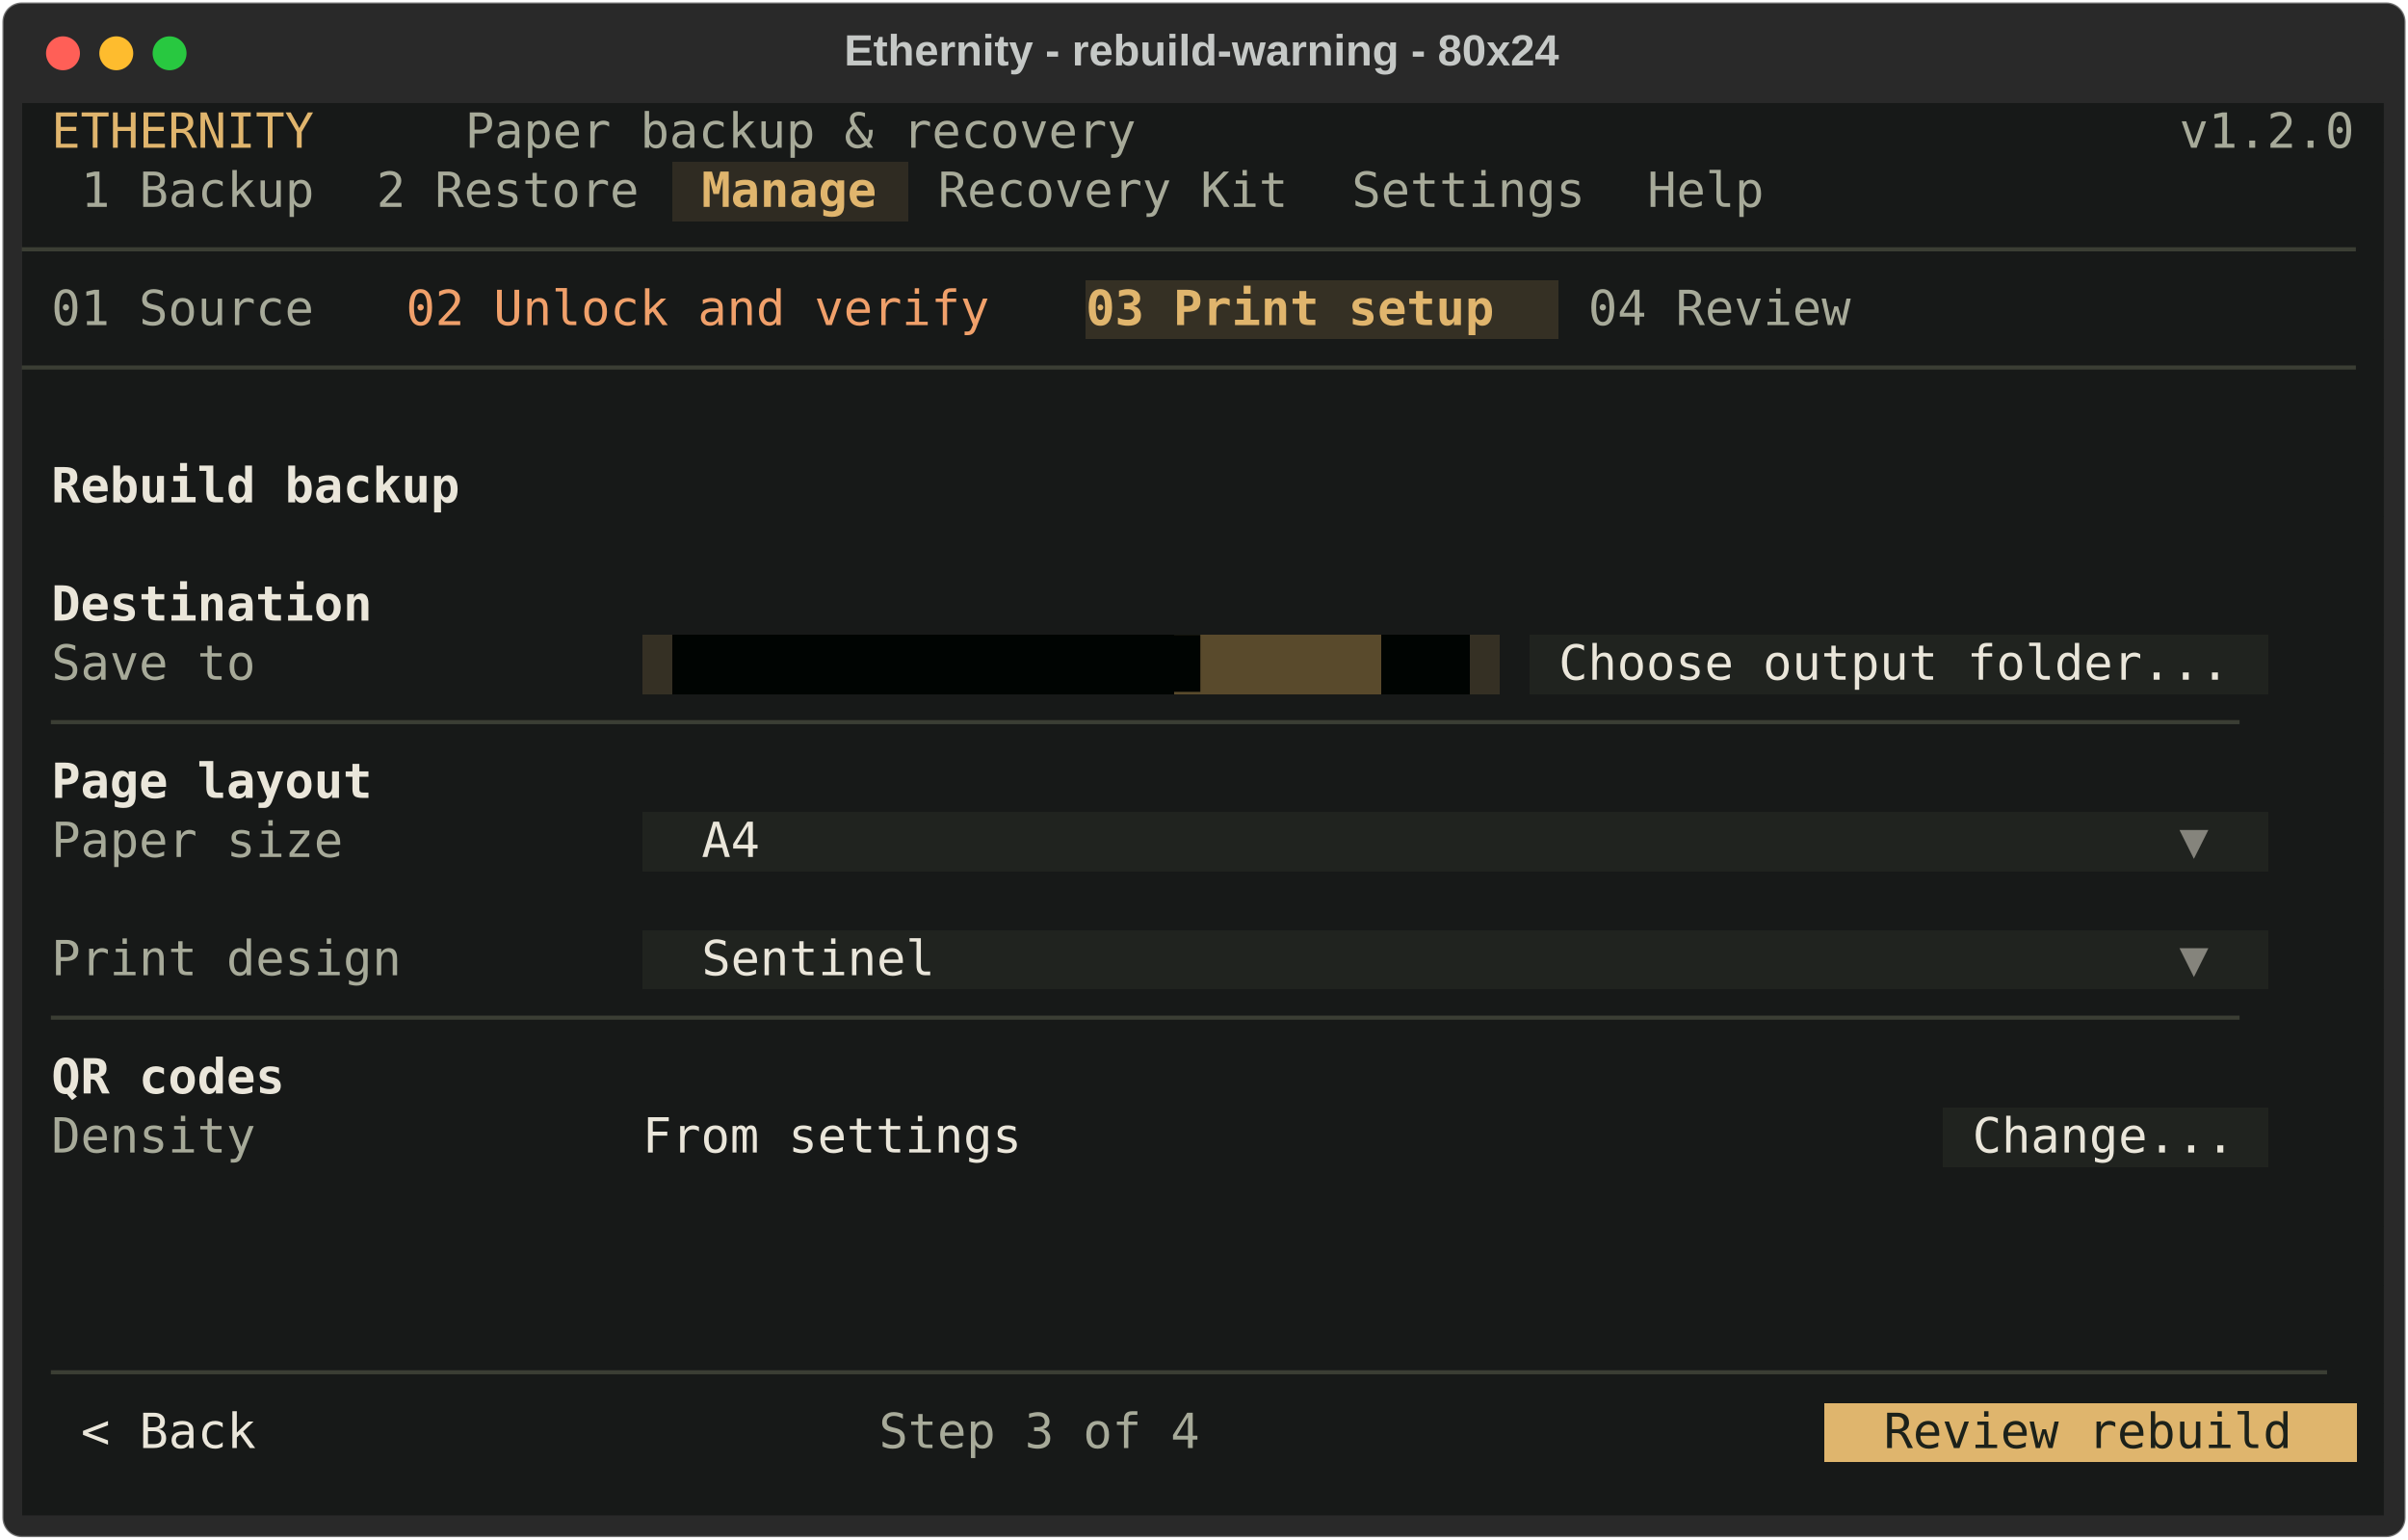
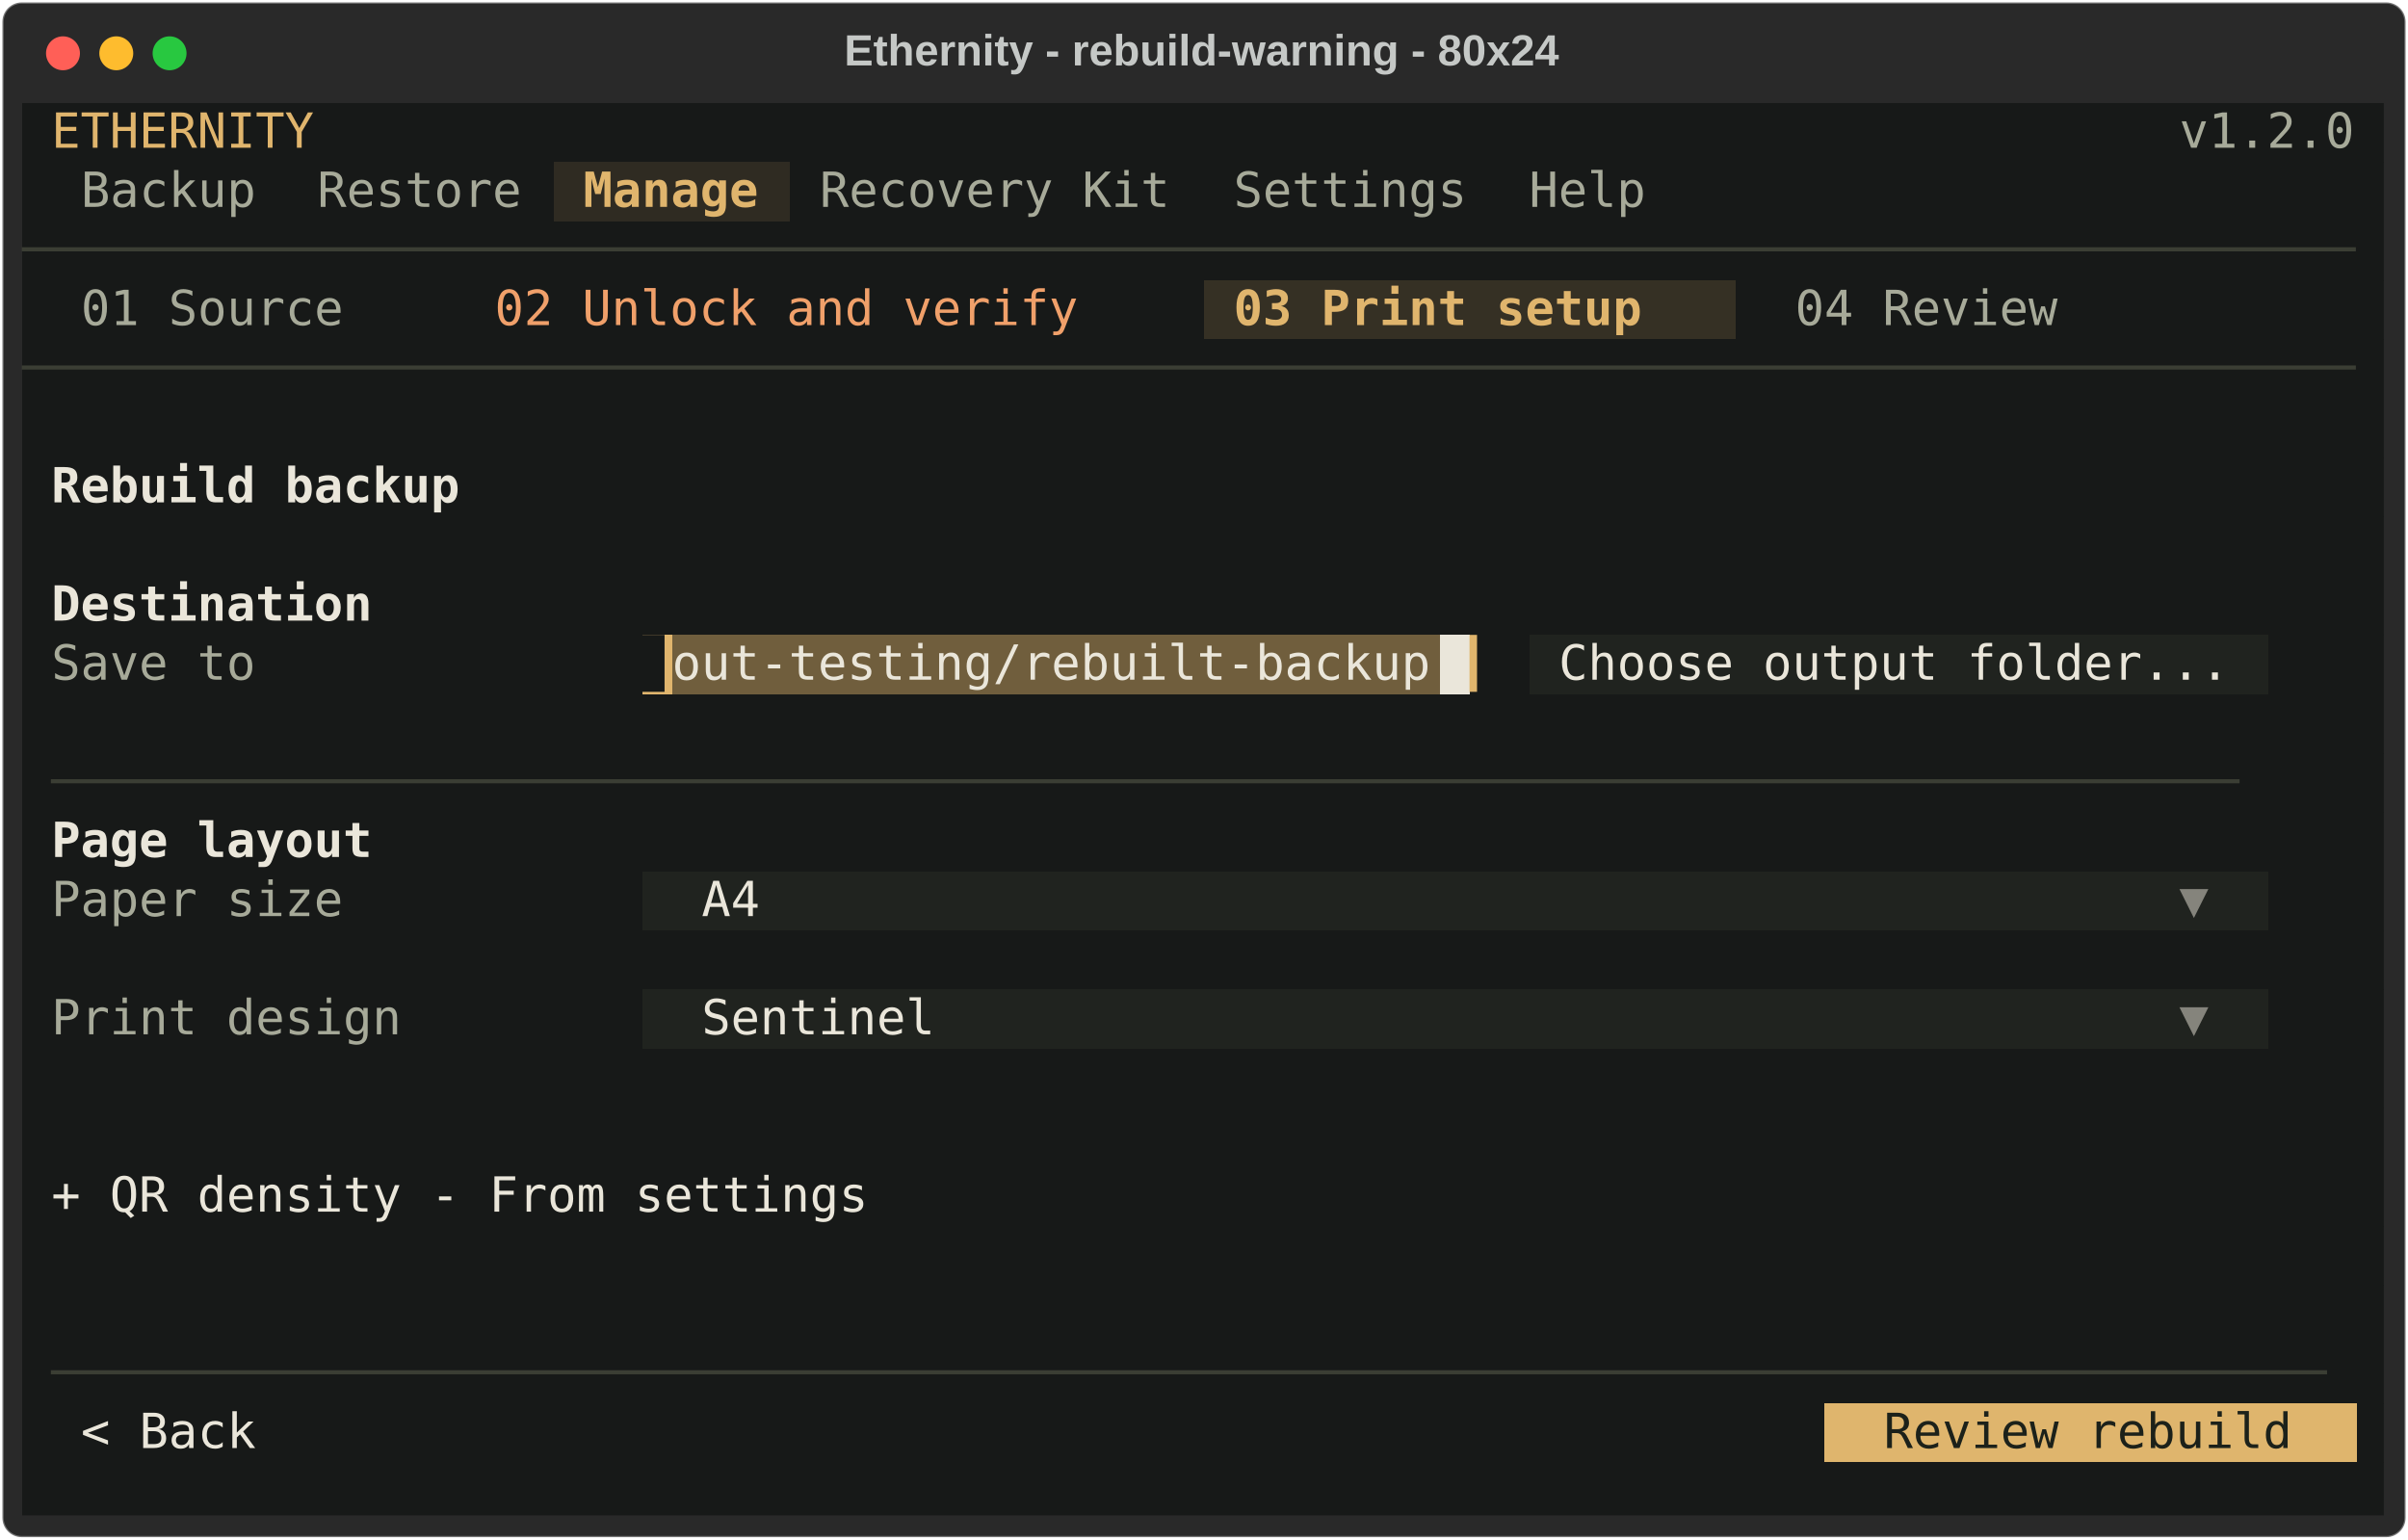
<svg xmlns="http://www.w3.org/2000/svg" class="rich-terminal" viewBox="0 0 994 635.6">
  <style>

    @font-face {
        font-family: "Fira Code";
        src: local("FiraCode-Regular"),
                url("https://cdnjs.cloudflare.com/ajax/libs/firacode/6.2.0/woff2/FiraCode-Regular.woff2") format("woff2"),
                url("https://cdnjs.cloudflare.com/ajax/libs/firacode/6.2.0/woff/FiraCode-Regular.woff") format("woff");
        font-style: normal;
        font-weight: 400;
    }
    @font-face {
        font-family: "Fira Code";
        src: local("FiraCode-Bold"),
                url("https://cdnjs.cloudflare.com/ajax/libs/firacode/6.2.0/woff2/FiraCode-Bold.woff2") format("woff2"),
                url("https://cdnjs.cloudflare.com/ajax/libs/firacode/6.2.0/woff/FiraCode-Bold.woff") format("woff");
        font-style: bold;
        font-weight: 700;
    }

    .terminal-matrix {
        font-family: Fira Code, monospace;
        font-size: 20px;
        line-height: 24.4px;
        font-variant-east-asian: full-width;
    }

    .terminal-title {
        font-size: 18px;
        font-weight: bold;
        font-family: arial;
    }

    .terminal-r1 { fill: #c5c8c6 }
.terminal-r2 { fill: #e0b56d }
.terminal-r3 { fill: #a7aa99 }
.terminal-r4 { fill: #e0b56d;font-weight: bold }
.terminal-r5 { fill: #3b3e34 }
.terminal-r6 { fill: #f0a06a }
.terminal-r7 { fill: #eae6da;font-weight: bold }
- .terminal-r8 { fill: #eae6da }
- .terminal-r9 { fill: #000402 }
- .terminal-r10 { fill: #353024 }
- .terminal-r11 { fill: #85847c }
- .terminal-r12 { fill: #1c211a }
+ .terminal-r8 { fill: #171918 }
+ .terminal-r9 { fill: #eae6da }
+ .terminal-r10 { fill: #85847c }
+ .terminal-r11 { fill: #1c211a }
    </style>
  <defs>
    <clipPath id="terminal-clip-terminal">
      <rect x="0" y="0" width="975.0" height="584.6" />
    </clipPath>
    <clipPath id="terminal-line-0">
      <rect x="0" y="1.5" width="976" height="24.65" />
    </clipPath>
    <clipPath id="terminal-line-1">
      <rect x="0" y="25.9" width="976" height="24.65" />
    </clipPath>
    <clipPath id="terminal-line-2">
      <rect x="0" y="50.3" width="976" height="24.65" />
    </clipPath>
    <clipPath id="terminal-line-3">
      <rect x="0" y="74.7" width="976" height="24.65" />
    </clipPath>
    <clipPath id="terminal-line-4">
      <rect x="0" y="99.1" width="976" height="24.65" />
    </clipPath>
    <clipPath id="terminal-line-5">
      <rect x="0" y="123.5" width="976" height="24.65" />
    </clipPath>
    <clipPath id="terminal-line-6">
      <rect x="0" y="147.9" width="976" height="24.65" />
    </clipPath>
    <clipPath id="terminal-line-7">
      <rect x="0" y="172.3" width="976" height="24.65" />
    </clipPath>
    <clipPath id="terminal-line-8">
      <rect x="0" y="196.7" width="976" height="24.65" />
    </clipPath>
    <clipPath id="terminal-line-9">
      <rect x="0" y="221.1" width="976" height="24.65" />
    </clipPath>
    <clipPath id="terminal-line-10">
      <rect x="0" y="245.5" width="976" height="24.65" />
    </clipPath>
    <clipPath id="terminal-line-11">
      <rect x="0" y="269.9" width="976" height="24.65" />
    </clipPath>
    <clipPath id="terminal-line-12">
      <rect x="0" y="294.3" width="976" height="24.65" />
    </clipPath>
    <clipPath id="terminal-line-13">
      <rect x="0" y="318.7" width="976" height="24.65" />
    </clipPath>
    <clipPath id="terminal-line-14">
      <rect x="0" y="343.1" width="976" height="24.65" />
    </clipPath>
    <clipPath id="terminal-line-15">
      <rect x="0" y="367.5" width="976" height="24.65" />
    </clipPath>
    <clipPath id="terminal-line-16">
      <rect x="0" y="391.9" width="976" height="24.65" />
    </clipPath>
    <clipPath id="terminal-line-17">
      <rect x="0" y="416.3" width="976" height="24.65" />
    </clipPath>
    <clipPath id="terminal-line-18">
      <rect x="0" y="440.7" width="976" height="24.65" />
    </clipPath>
    <clipPath id="terminal-line-19">
      <rect x="0" y="465.1" width="976" height="24.65" />
    </clipPath>
    <clipPath id="terminal-line-20">
      <rect x="0" y="489.5" width="976" height="24.65" />
    </clipPath>
    <clipPath id="terminal-line-21">
      <rect x="0" y="513.9" width="976" height="24.65" />
    </clipPath>
    <clipPath id="terminal-line-22">
      <rect x="0" y="538.3" width="976" height="24.65" />
    </clipPath>
  </defs>
  <rect fill="#292929" stroke="rgba(255,255,255,0.35)" stroke-width="1" x="1" y="1" width="992" height="633.6" rx="8" />
  <text class="terminal-title" fill="#c5c8c6" text-anchor="middle" x="496" y="27">Ethernity - rebuild-warning - 80x24</text>
  <g transform="translate(26,22)">
    <circle cx="0" cy="0" r="7" fill="#ff5f57" />
    <circle cx="22" cy="0" r="7" fill="#febc2e" />
    <circle cx="44" cy="0" r="7" fill="#28c840" />
  </g>
  <g transform="translate(9, 41)" clip-path="url(#terminal-clip-terminal)">
    <rect fill="#171918" x="0" y="1.5" width="12.2" height="24.65" shape-rendering="crispEdges" />
    <rect fill="#171918" x="12.2" y="1.5" width="109.8" height="24.65" shape-rendering="crispEdges" />
-     <rect fill="#171918" x="122" y="1.5" width="61" height="24.65" shape-rendering="crispEdges" />
-     <rect fill="#171918" x="183" y="1.5" width="280.6" height="24.65" shape-rendering="crispEdges" />
-     <rect fill="#171918" x="463.6" y="1.5" width="427" height="24.65" shape-rendering="crispEdges" />
+     <rect fill="#171918" x="122" y="1.5" width="768.6" height="24.65" shape-rendering="crispEdges" />
    <rect fill="#171918" x="890.6" y="1.5" width="73.2" height="24.65" shape-rendering="crispEdges" />
    <rect fill="#171918" x="963.8" y="1.5" width="12.2" height="24.65" shape-rendering="crispEdges" />
    <rect fill="#171918" x="0" y="25.9" width="24.4" height="24.65" shape-rendering="crispEdges" />
-     <rect fill="#171918" x="24.4" y="25.9" width="97.6" height="24.65" shape-rendering="crispEdges" />
-     <rect fill="#171918" x="122" y="25.9" width="24.4" height="24.65" shape-rendering="crispEdges" />
-     <rect fill="#171918" x="146.4" y="25.9" width="109.8" height="24.65" shape-rendering="crispEdges" />
-     <rect fill="#171918" x="256.2" y="25.9" width="12.2" height="24.65" shape-rendering="crispEdges" />
-     <rect fill="#2f2b22" x="268.4" y="25.9" width="12.2" height="24.65" shape-rendering="crispEdges" />
-     <rect fill="#2f2b22" x="280.6" y="25.9" width="73.2" height="24.65" shape-rendering="crispEdges" />
-     <rect fill="#2f2b22" x="353.8" y="25.9" width="12.2" height="24.65" shape-rendering="crispEdges" />
-     <rect fill="#171918" x="366" y="25.9" width="12.2" height="24.65" shape-rendering="crispEdges" />
-     <rect fill="#171918" x="378.2" y="25.9" width="146.4" height="24.65" shape-rendering="crispEdges" />
-     <rect fill="#171918" x="524.6" y="25.9" width="24.4" height="24.65" shape-rendering="crispEdges" />
-     <rect fill="#171918" x="549" y="25.9" width="97.6" height="24.65" shape-rendering="crispEdges" />
-     <rect fill="#171918" x="646.6" y="25.9" width="24.4" height="24.65" shape-rendering="crispEdges" />
-     <rect fill="#171918" x="671" y="25.9" width="48.8" height="24.65" shape-rendering="crispEdges" />
-     <rect fill="#171918" x="719.8" y="25.9" width="256.2" height="24.65" shape-rendering="crispEdges" />
+     <rect fill="#171918" x="24.4" y="25.9" width="73.2" height="24.65" shape-rendering="crispEdges" />
+     <rect fill="#171918" x="97.6" y="25.9" width="24.4" height="24.65" shape-rendering="crispEdges" />
+     <rect fill="#171918" x="122" y="25.9" width="85.4" height="24.65" shape-rendering="crispEdges" />
+     <rect fill="#171918" x="207.4" y="25.9" width="12.2" height="24.65" shape-rendering="crispEdges" />
+     <rect fill="#2f2b22" x="219.6" y="25.9" width="12.2" height="24.65" shape-rendering="crispEdges" />
+     <rect fill="#2f2b22" x="231.8" y="25.9" width="73.2" height="24.65" shape-rendering="crispEdges" />
+     <rect fill="#2f2b22" x="305" y="25.9" width="12.2" height="24.65" shape-rendering="crispEdges" />
+     <rect fill="#171918" x="317.2" y="25.9" width="12.2" height="24.65" shape-rendering="crispEdges" />
+     <rect fill="#171918" x="329.4" y="25.9" width="146.4" height="24.65" shape-rendering="crispEdges" />
+     <rect fill="#171918" x="475.8" y="25.9" width="24.4" height="24.65" shape-rendering="crispEdges" />
+     <rect fill="#171918" x="500.2" y="25.9" width="97.6" height="24.65" shape-rendering="crispEdges" />
+     <rect fill="#171918" x="597.8" y="25.9" width="24.4" height="24.65" shape-rendering="crispEdges" />
+     <rect fill="#171918" x="622.2" y="25.9" width="48.8" height="24.65" shape-rendering="crispEdges" />
+     <rect fill="#171918" x="671" y="25.9" width="305" height="24.65" shape-rendering="crispEdges" />
    <rect fill="#171918" x="0" y="50.3" width="976" height="24.65" shape-rendering="crispEdges" />
-     <rect fill="#171918" x="0" y="74.7" width="12.2" height="24.65" shape-rendering="crispEdges" />
-     <rect fill="#171918" x="12.2" y="74.7" width="109.8" height="24.65" shape-rendering="crispEdges" />
-     <rect fill="#171918" x="122" y="74.7" width="24.4" height="24.65" shape-rendering="crispEdges" />
-     <rect fill="#171918" x="146.4" y="74.7" width="12.2" height="24.65" shape-rendering="crispEdges" />
-     <rect fill="#171918" x="158.6" y="74.7" width="244" height="24.65" shape-rendering="crispEdges" />
-     <rect fill="#171918" x="402.6" y="74.7" width="24.4" height="24.65" shape-rendering="crispEdges" />
-     <rect fill="#171918" x="427" y="74.7" width="12.2" height="24.65" shape-rendering="crispEdges" />
-     <rect fill="#353024" x="439.2" y="74.7" width="170.8" height="24.65" shape-rendering="crispEdges" />
-     <rect fill="#353024" x="610" y="74.7" width="24.4" height="24.65" shape-rendering="crispEdges" />
-     <rect fill="#171918" x="634.4" y="74.7" width="12.2" height="24.65" shape-rendering="crispEdges" />
-     <rect fill="#171918" x="646.6" y="74.7" width="109.8" height="24.65" shape-rendering="crispEdges" />
-     <rect fill="#171918" x="756.4" y="74.7" width="24.4" height="24.65" shape-rendering="crispEdges" />
-     <rect fill="#171918" x="780.8" y="74.7" width="195.2" height="24.65" shape-rendering="crispEdges" />
+     <rect fill="#171918" x="0" y="74.7" width="24.4" height="24.65" shape-rendering="crispEdges" />
+     <rect fill="#171918" x="24.4" y="74.7" width="109.8" height="24.65" shape-rendering="crispEdges" />
+     <rect fill="#171918" x="134.2" y="74.7" width="24.4" height="24.65" shape-rendering="crispEdges" />
+     <rect fill="#171918" x="158.6" y="74.7" width="36.6" height="24.65" shape-rendering="crispEdges" />
+     <rect fill="#171918" x="195.2" y="74.7" width="244" height="24.65" shape-rendering="crispEdges" />
+     <rect fill="#171918" x="439.2" y="74.7" width="24.4" height="24.65" shape-rendering="crispEdges" />
+     <rect fill="#171918" x="463.6" y="74.7" width="24.4" height="24.65" shape-rendering="crispEdges" />
+     <rect fill="#353024" x="488" y="74.7" width="12.2" height="24.65" shape-rendering="crispEdges" />
+     <rect fill="#353024" x="500.2" y="74.7" width="170.8" height="24.65" shape-rendering="crispEdges" />
+     <rect fill="#353024" x="671" y="74.7" width="24.4" height="24.65" shape-rendering="crispEdges" />
+     <rect fill="#353024" x="695.4" y="74.7" width="12.2" height="24.65" shape-rendering="crispEdges" />
+     <rect fill="#171918" x="707.6" y="74.7" width="24.4" height="24.65" shape-rendering="crispEdges" />
+     <rect fill="#171918" x="732" y="74.7" width="109.8" height="24.65" shape-rendering="crispEdges" />
+     <rect fill="#171918" x="841.8" y="74.7" width="24.4" height="24.65" shape-rendering="crispEdges" />
+     <rect fill="#171918" x="866.2" y="74.7" width="109.8" height="24.65" shape-rendering="crispEdges" />
    <rect fill="#171918" x="0" y="99.1" width="976" height="24.65" shape-rendering="crispEdges" />
    <rect fill="#171918" x="0" y="123.5" width="976" height="24.65" shape-rendering="crispEdges" />
    <rect fill="#171918" x="0" y="147.9" width="12.2" height="24.65" shape-rendering="crispEdges" />
    <rect fill="#171918" x="12.2" y="147.9" width="170.8" height="24.65" shape-rendering="crispEdges" />
    <rect fill="#171918" x="183" y="147.9" width="793" height="24.65" shape-rendering="crispEdges" />
    <rect fill="#171918" x="0" y="172.3" width="976" height="24.65" shape-rendering="crispEdges" />
    <rect fill="#171918" x="0" y="196.7" width="12.2" height="24.65" shape-rendering="crispEdges" />
    <rect fill="#171918" x="12.2" y="196.7" width="134.2" height="24.65" shape-rendering="crispEdges" />
    <rect fill="#171918" x="146.4" y="196.7" width="829.6" height="24.65" shape-rendering="crispEdges" />
    <rect fill="#171918" x="0" y="221.1" width="12.2" height="24.65" shape-rendering="crispEdges" />
    <rect fill="#171918" x="12.2" y="221.1" width="85.4" height="24.65" shape-rendering="crispEdges" />
    <rect fill="#171918" x="97.6" y="221.1" width="134.2" height="24.65" shape-rendering="crispEdges" />
    <rect fill="#171918" x="231.8" y="221.1" width="24.4" height="24.65" shape-rendering="crispEdges" />
-     <rect fill="#353024" x="256.2" y="221.1" width="12.2" height="24.65" shape-rendering="crispEdges" />
-     <rect fill="#000402" x="268.4" y="221.1" width="207.4" height="24.65" shape-rendering="crispEdges" />
-     <rect fill="#594a2c" x="475.8" y="221.1" width="12.2" height="24.65" shape-rendering="crispEdges" />
-     <rect fill="#594a2c" x="488" y="221.1" width="73.2" height="24.65" shape-rendering="crispEdges" />
-     <rect fill="#000402" x="561.2" y="221.1" width="36.6" height="24.65" shape-rendering="crispEdges" />
-     <rect fill="#353024" x="597.8" y="221.1" width="12.2" height="24.65" shape-rendering="crispEdges" />
+     <rect fill="#e0b56d" x="256.2" y="221.1" width="12.2" height="24.65" shape-rendering="crispEdges" />
+     <rect fill="#705e3d" x="268.4" y="221.1" width="317.2" height="24.65" shape-rendering="crispEdges" />
+     <rect fill="#eae6da" x="585.6" y="221.1" width="12.2" height="24.65" shape-rendering="crispEdges" />
+     <rect fill="#171918" x="597.8" y="221.1" width="12.2" height="24.65" shape-rendering="crispEdges" />
    <rect fill="#171918" x="610" y="221.1" width="12.2" height="24.65" shape-rendering="crispEdges" />
    <rect fill="#20231f" x="622.2" y="221.1" width="12.2" height="24.65" shape-rendering="crispEdges" />
    <rect fill="#20231f" x="634.4" y="221.1" width="280.6" height="24.65" shape-rendering="crispEdges" />
    <rect fill="#20231f" x="915" y="221.1" width="12.2" height="24.65" shape-rendering="crispEdges" />
    <rect fill="#171918" x="927.2" y="221.1" width="48.8" height="24.65" shape-rendering="crispEdges" />
-     <rect fill="#171918" x="0" y="245.5" width="12.2" height="24.65" shape-rendering="crispEdges" />
-     <rect fill="#171918" x="12.2" y="245.5" width="915" height="24.65" shape-rendering="crispEdges" />
-     <rect fill="#171918" x="927.2" y="245.5" width="48.8" height="24.65" shape-rendering="crispEdges" />
+     <rect fill="#171918" x="0" y="245.5" width="976" height="24.65" shape-rendering="crispEdges" />
    <rect fill="#171918" x="0" y="269.9" width="12.2" height="24.65" shape-rendering="crispEdges" />
-     <rect fill="#171918" x="12.2" y="269.9" width="134.2" height="24.65" shape-rendering="crispEdges" />
-     <rect fill="#171918" x="146.4" y="269.9" width="829.6" height="24.65" shape-rendering="crispEdges" />
+     <rect fill="#171918" x="12.2" y="269.9" width="915" height="24.65" shape-rendering="crispEdges" />
+     <rect fill="#171918" x="927.2" y="269.9" width="48.8" height="24.65" shape-rendering="crispEdges" />
    <rect fill="#171918" x="0" y="294.3" width="12.2" height="24.65" shape-rendering="crispEdges" />
-     <rect fill="#171918" x="12.2" y="294.3" width="122" height="24.65" shape-rendering="crispEdges" />
-     <rect fill="#171918" x="134.2" y="294.3" width="97.6" height="24.65" shape-rendering="crispEdges" />
-     <rect fill="#171918" x="231.8" y="294.3" width="24.4" height="24.65" shape-rendering="crispEdges" />
-     <rect fill="#20231f" x="256.2" y="294.3" width="24.4" height="24.65" shape-rendering="crispEdges" />
-     <rect fill="#20231f" x="280.6" y="294.3" width="24.4" height="24.65" shape-rendering="crispEdges" />
-     <rect fill="#20231f" x="305" y="294.3" width="585.6" height="24.65" shape-rendering="crispEdges" />
-     <rect fill="#20231f" x="890.6" y="294.3" width="12.2" height="24.65" shape-rendering="crispEdges" />
-     <rect fill="#20231f" x="902.8" y="294.3" width="24.4" height="24.65" shape-rendering="crispEdges" />
-     <rect fill="#171918" x="927.2" y="294.3" width="48.8" height="24.65" shape-rendering="crispEdges" />
-     <rect fill="#171918" x="0" y="318.7" width="976" height="24.65" shape-rendering="crispEdges" />
-     <rect fill="#171918" x="0" y="343.1" width="12.2" height="24.65" shape-rendering="crispEdges" />
-     <rect fill="#171918" x="12.2" y="343.1" width="146.4" height="24.65" shape-rendering="crispEdges" />
-     <rect fill="#171918" x="158.6" y="343.1" width="73.2" height="24.65" shape-rendering="crispEdges" />
-     <rect fill="#171918" x="231.8" y="343.1" width="24.4" height="24.65" shape-rendering="crispEdges" />
-     <rect fill="#20231f" x="256.2" y="343.1" width="24.4" height="24.65" shape-rendering="crispEdges" />
-     <rect fill="#20231f" x="280.6" y="343.1" width="97.6" height="24.65" shape-rendering="crispEdges" />
-     <rect fill="#20231f" x="378.2" y="343.1" width="512.4" height="24.65" shape-rendering="crispEdges" />
-     <rect fill="#20231f" x="890.6" y="343.1" width="12.2" height="24.65" shape-rendering="crispEdges" />
-     <rect fill="#20231f" x="902.8" y="343.1" width="24.4" height="24.65" shape-rendering="crispEdges" />
-     <rect fill="#171918" x="927.2" y="343.1" width="48.8" height="24.65" shape-rendering="crispEdges" />
+     <rect fill="#171918" x="12.2" y="294.3" width="134.2" height="24.65" shape-rendering="crispEdges" />
+     <rect fill="#171918" x="146.4" y="294.3" width="829.6" height="24.65" shape-rendering="crispEdges" />
+     <rect fill="#171918" x="0" y="318.7" width="12.2" height="24.65" shape-rendering="crispEdges" />
+     <rect fill="#171918" x="12.2" y="318.7" width="122" height="24.65" shape-rendering="crispEdges" />
+     <rect fill="#171918" x="134.2" y="318.7" width="97.6" height="24.65" shape-rendering="crispEdges" />
+     <rect fill="#171918" x="231.8" y="318.7" width="24.4" height="24.65" shape-rendering="crispEdges" />
+     <rect fill="#20231f" x="256.2" y="318.7" width="24.4" height="24.65" shape-rendering="crispEdges" />
+     <rect fill="#20231f" x="280.6" y="318.7" width="24.4" height="24.65" shape-rendering="crispEdges" />
+     <rect fill="#20231f" x="305" y="318.7" width="585.6" height="24.65" shape-rendering="crispEdges" />
+     <rect fill="#20231f" x="890.6" y="318.7" width="12.2" height="24.65" shape-rendering="crispEdges" />
+     <rect fill="#20231f" x="902.8" y="318.7" width="24.4" height="24.65" shape-rendering="crispEdges" />
+     <rect fill="#171918" x="927.2" y="318.7" width="48.8" height="24.65" shape-rendering="crispEdges" />
+     <rect fill="#171918" x="0" y="343.1" width="976" height="24.65" shape-rendering="crispEdges" />
    <rect fill="#171918" x="0" y="367.5" width="12.2" height="24.65" shape-rendering="crispEdges" />
-     <rect fill="#171918" x="12.2" y="367.5" width="915" height="24.65" shape-rendering="crispEdges" />
+     <rect fill="#171918" x="12.2" y="367.5" width="146.4" height="24.65" shape-rendering="crispEdges" />
+     <rect fill="#171918" x="158.6" y="367.5" width="73.2" height="24.65" shape-rendering="crispEdges" />
+     <rect fill="#171918" x="231.8" y="367.5" width="24.4" height="24.65" shape-rendering="crispEdges" />
+     <rect fill="#20231f" x="256.2" y="367.5" width="24.4" height="24.65" shape-rendering="crispEdges" />
+     <rect fill="#20231f" x="280.6" y="367.5" width="97.6" height="24.65" shape-rendering="crispEdges" />
+     <rect fill="#20231f" x="378.2" y="367.5" width="512.4" height="24.65" shape-rendering="crispEdges" />
+     <rect fill="#20231f" x="890.6" y="367.5" width="12.2" height="24.65" shape-rendering="crispEdges" />
+     <rect fill="#20231f" x="902.8" y="367.5" width="24.4" height="24.65" shape-rendering="crispEdges" />
    <rect fill="#171918" x="927.2" y="367.5" width="48.8" height="24.65" shape-rendering="crispEdges" />
-     <rect fill="#171918" x="0" y="391.9" width="12.2" height="24.65" shape-rendering="crispEdges" />
-     <rect fill="#171918" x="12.2" y="391.9" width="97.6" height="24.65" shape-rendering="crispEdges" />
-     <rect fill="#171918" x="109.8" y="391.9" width="866.2" height="24.65" shape-rendering="crispEdges" />
-     <rect fill="#171918" x="0" y="416.3" width="12.2" height="24.65" shape-rendering="crispEdges" />
-     <rect fill="#171918" x="12.2" y="416.3" width="85.4" height="24.65" shape-rendering="crispEdges" />
-     <rect fill="#171918" x="97.6" y="416.3" width="134.2" height="24.65" shape-rendering="crispEdges" />
-     <rect fill="#171918" x="231.8" y="416.3" width="24.4" height="24.65" shape-rendering="crispEdges" />
-     <rect fill="#171918" x="256.2" y="416.3" width="158.6" height="24.65" shape-rendering="crispEdges" />
-     <rect fill="#171918" x="414.8" y="416.3" width="366" height="24.65" shape-rendering="crispEdges" />
-     <rect fill="#171918" x="780.8" y="416.3" width="12.2" height="24.65" shape-rendering="crispEdges" />
-     <rect fill="#20231f" x="793" y="416.3" width="12.2" height="24.65" shape-rendering="crispEdges" />
-     <rect fill="#20231f" x="805.2" y="416.3" width="109.8" height="24.65" shape-rendering="crispEdges" />
-     <rect fill="#20231f" x="915" y="416.3" width="12.2" height="24.65" shape-rendering="crispEdges" />
-     <rect fill="#171918" x="927.2" y="416.3" width="48.8" height="24.65" shape-rendering="crispEdges" />
-     <rect fill="#171918" x="0" y="440.7" width="976" height="24.65" shape-rendering="crispEdges" />
+     <rect fill="#171918" x="0" y="391.9" width="976" height="24.65" shape-rendering="crispEdges" />
+     <rect fill="#171918" x="0" y="416.3" width="976" height="24.65" shape-rendering="crispEdges" />
+     <rect fill="#171918" x="0" y="440.7" width="12.2" height="24.65" shape-rendering="crispEdges" />
+     <rect fill="#171918" x="12.2" y="440.7" width="341.6" height="24.65" shape-rendering="crispEdges" />
+     <rect fill="#171918" x="353.8" y="440.7" width="622.2" height="24.65" shape-rendering="crispEdges" />
    <rect fill="#171918" x="0" y="465.1" width="976" height="24.65" shape-rendering="crispEdges" />
    <rect fill="#171918" x="0" y="489.5" width="976" height="24.65" shape-rendering="crispEdges" />
    <rect fill="#171918" x="0" y="513.9" width="12.2" height="24.65" shape-rendering="crispEdges" />
    <rect fill="#171918" x="12.2" y="513.9" width="951.6" height="24.65" shape-rendering="crispEdges" />
    <rect fill="#171918" x="963.8" y="513.9" width="12.2" height="24.65" shape-rendering="crispEdges" />
    <rect fill="#171918" x="0" y="538.3" width="24.4" height="24.65" shape-rendering="crispEdges" />
    <rect fill="#171918" x="24.4" y="538.3" width="73.2" height="24.65" shape-rendering="crispEdges" />
    <rect fill="#171918" x="97.6" y="538.3" width="12.2" height="24.65" shape-rendering="crispEdges" />
    <rect fill="#171918" x="109.8" y="538.3" width="0" height="24.65" shape-rendering="crispEdges" />
-     <rect fill="#171918" x="109.8" y="538.3" width="244" height="24.65" shape-rendering="crispEdges" />
-     <rect fill="#171918" x="353.8" y="538.3" width="134.2" height="24.65" shape-rendering="crispEdges" />
-     <rect fill="#171918" x="488" y="538.3" width="0" height="24.65" shape-rendering="crispEdges" />
-     <rect fill="#171918" x="488" y="538.3" width="256.2" height="24.65" shape-rendering="crispEdges" />
+     <rect fill="#171918" x="109.8" y="538.3" width="634.4" height="24.65" shape-rendering="crispEdges" />
    <rect fill="#dfb56d" x="744.2" y="538.3" width="24.4" height="24.65" shape-rendering="crispEdges" />
    <rect fill="#dfb56d" x="768.6" y="538.3" width="170.8" height="24.65" shape-rendering="crispEdges" />
    <rect fill="#dfb56d" x="939.4" y="538.3" width="24.4" height="24.65" shape-rendering="crispEdges" />
    <rect fill="#171918" x="963.8" y="538.3" width="12.2" height="24.65" shape-rendering="crispEdges" />
    <rect fill="#171918" x="0" y="562.7" width="976" height="24.65" shape-rendering="crispEdges" />
    <g class="terminal-matrix">
      <text class="terminal-r2" x="12.2" y="20" textLength="109.8" clip-path="url(#terminal-line-0)">ETHERNITY</text>
-       <text class="terminal-r3" x="183" y="20" textLength="280.6" clip-path="url(#terminal-line-0)">Paper backup &amp; recovery</text>
      <text class="terminal-r3" x="890.6" y="20" textLength="73.2" clip-path="url(#terminal-line-0)">v1.2.0</text>
      <text class="terminal-r1" x="976" y="20" textLength="12.2" clip-path="url(#terminal-line-0)">
</text>
-       <text class="terminal-r3" x="24.4" y="44.4" textLength="97.6" clip-path="url(#terminal-line-1)">1 Backup</text>
-       <text class="terminal-r3" x="146.4" y="44.4" textLength="109.8" clip-path="url(#terminal-line-1)">2 Restore</text>
-       <text class="terminal-r4" x="280.6" y="44.4" textLength="73.2" clip-path="url(#terminal-line-1)">Manage</text>
-       <text class="terminal-r3" x="378.2" y="44.4" textLength="146.4" clip-path="url(#terminal-line-1)">Recovery Kit</text>
-       <text class="terminal-r3" x="549" y="44.4" textLength="97.6" clip-path="url(#terminal-line-1)">Settings</text>
-       <text class="terminal-r3" x="671" y="44.4" textLength="48.8" clip-path="url(#terminal-line-1)">Help</text>
+       <text class="terminal-r3" x="24.4" y="44.4" textLength="73.2" clip-path="url(#terminal-line-1)">Backup</text>
+       <text class="terminal-r3" x="122" y="44.4" textLength="85.4" clip-path="url(#terminal-line-1)">Restore</text>
+       <text class="terminal-r4" x="231.8" y="44.4" textLength="73.2" clip-path="url(#terminal-line-1)">Manage</text>
+       <text class="terminal-r3" x="329.4" y="44.4" textLength="146.4" clip-path="url(#terminal-line-1)">Recovery Kit</text>
+       <text class="terminal-r3" x="500.2" y="44.4" textLength="97.6" clip-path="url(#terminal-line-1)">Settings</text>
+       <text class="terminal-r3" x="622.2" y="44.4" textLength="48.8" clip-path="url(#terminal-line-1)">Help</text>
      <text class="terminal-r1" x="976" y="44.4" textLength="12.2" clip-path="url(#terminal-line-1)">
</text>
      <text class="terminal-r5" x="0" y="68.8" textLength="976" clip-path="url(#terminal-line-2)">────────────────────────────────────────────────────────────────────────────────</text>
      <text class="terminal-r1" x="976" y="68.8" textLength="12.2" clip-path="url(#terminal-line-2)">
</text>
-       <text class="terminal-r3" x="12.2" y="93.2" textLength="109.8" clip-path="url(#terminal-line-3)">01 Source</text>
-       <text class="terminal-r6" x="158.6" y="93.2" textLength="244" clip-path="url(#terminal-line-3)">02 Unlock and verify</text>
-       <text class="terminal-r4" x="439.2" y="93.2" textLength="170.8" clip-path="url(#terminal-line-3)">03 Print setup</text>
-       <text class="terminal-r3" x="646.6" y="93.2" textLength="109.8" clip-path="url(#terminal-line-3)">04 Review</text>
+       <text class="terminal-r3" x="24.4" y="93.2" textLength="109.8" clip-path="url(#terminal-line-3)">01 Source</text>
+       <text class="terminal-r6" x="195.2" y="93.2" textLength="244" clip-path="url(#terminal-line-3)">02 Unlock and verify</text>
+       <text class="terminal-r4" x="500.2" y="93.2" textLength="170.8" clip-path="url(#terminal-line-3)">03 Print setup</text>
+       <text class="terminal-r3" x="732" y="93.2" textLength="109.8" clip-path="url(#terminal-line-3)">04 Review</text>
      <text class="terminal-r1" x="976" y="93.2" textLength="12.2" clip-path="url(#terminal-line-3)">
</text>
      <text class="terminal-r5" x="0" y="117.6" textLength="976" clip-path="url(#terminal-line-4)">────────────────────────────────────────────────────────────────────────────────</text>
      <text class="terminal-r1" x="976" y="117.6" textLength="12.2" clip-path="url(#terminal-line-4)">
</text>
      <text class="terminal-r1" x="976" y="142" textLength="12.2" clip-path="url(#terminal-line-5)">
</text>
      <text class="terminal-r7" x="12.2" y="166.4" textLength="170.8" clip-path="url(#terminal-line-6)">Rebuild backup</text>
      <text class="terminal-r1" x="976" y="166.4" textLength="12.2" clip-path="url(#terminal-line-6)">
</text>
      <text class="terminal-r1" x="976" y="190.8" textLength="12.2" clip-path="url(#terminal-line-7)">
</text>
      <text class="terminal-r7" x="12.2" y="215.2" textLength="134.2" clip-path="url(#terminal-line-8)">Destination</text>
      <text class="terminal-r1" x="976" y="215.2" textLength="12.2" clip-path="url(#terminal-line-8)">
</text>
      <text class="terminal-r3" x="12.2" y="239.6" textLength="85.4" clip-path="url(#terminal-line-9)">Save to</text>
-       <text class="terminal-r9" x="475.8" y="239.6" textLength="12.2" clip-path="url(#terminal-line-9)">▉</text>
-       <text class="terminal-r8" x="634.4" y="239.6" textLength="280.6" clip-path="url(#terminal-line-9)">Choose output folder...</text>
+       <text class="terminal-r8" x="256.2" y="239.6" textLength="12.2" clip-path="url(#terminal-line-9)">▊</text>
+       <text class="terminal-r9" x="268.4" y="239.6" textLength="317.2" clip-path="url(#terminal-line-9)">out-testing/rebuilt-backup</text>
+       <text class="terminal-r2" x="597.8" y="239.6" textLength="12.2" clip-path="url(#terminal-line-9)">▎</text>
+       <text class="terminal-r9" x="634.4" y="239.6" textLength="280.6" clip-path="url(#terminal-line-9)">Choose output folder...</text>
      <text class="terminal-r1" x="976" y="239.6" textLength="12.2" clip-path="url(#terminal-line-9)">
</text>
-       <text class="terminal-r5" x="12.2" y="264" textLength="915" clip-path="url(#terminal-line-10)">───────────────────────────────────────────────────────────────────────────</text>
      <text class="terminal-r1" x="976" y="264" textLength="12.2" clip-path="url(#terminal-line-10)">
</text>
-       <text class="terminal-r7" x="12.2" y="288.4" textLength="134.2" clip-path="url(#terminal-line-11)">Page layout</text>
+       <text class="terminal-r5" x="12.2" y="288.4" textLength="915" clip-path="url(#terminal-line-11)">───────────────────────────────────────────────────────────────────────────</text>
      <text class="terminal-r1" x="976" y="288.4" textLength="12.2" clip-path="url(#terminal-line-11)">
</text>
-       <text class="terminal-r3" x="12.2" y="312.8" textLength="122" clip-path="url(#terminal-line-12)">Paper size</text>
-       <text class="terminal-r8" x="280.6" y="312.8" textLength="24.4" clip-path="url(#terminal-line-12)">A4</text>
-       <text class="terminal-r11" x="890.6" y="312.8" textLength="12.2" clip-path="url(#terminal-line-12)">▼</text>
+       <text class="terminal-r7" x="12.2" y="312.8" textLength="134.2" clip-path="url(#terminal-line-12)">Page layout</text>
      <text class="terminal-r1" x="976" y="312.8" textLength="12.2" clip-path="url(#terminal-line-12)">
</text>
+       <text class="terminal-r3" x="12.2" y="337.2" textLength="122" clip-path="url(#terminal-line-13)">Paper size</text>
+       <text class="terminal-r9" x="280.6" y="337.2" textLength="24.4" clip-path="url(#terminal-line-13)">A4</text>
+       <text class="terminal-r10" x="890.6" y="337.2" textLength="12.2" clip-path="url(#terminal-line-13)">▼</text>
      <text class="terminal-r1" x="976" y="337.2" textLength="12.2" clip-path="url(#terminal-line-13)">
</text>
-       <text class="terminal-r3" x="12.2" y="361.6" textLength="146.4" clip-path="url(#terminal-line-14)">Print design</text>
-       <text class="terminal-r8" x="280.6" y="361.6" textLength="97.6" clip-path="url(#terminal-line-14)">Sentinel</text>
-       <text class="terminal-r11" x="890.6" y="361.6" textLength="12.2" clip-path="url(#terminal-line-14)">▼</text>
      <text class="terminal-r1" x="976" y="361.6" textLength="12.2" clip-path="url(#terminal-line-14)">
</text>
-       <text class="terminal-r5" x="12.2" y="386" textLength="915" clip-path="url(#terminal-line-15)">───────────────────────────────────────────────────────────────────────────</text>
+       <text class="terminal-r3" x="12.2" y="386" textLength="146.4" clip-path="url(#terminal-line-15)">Print design</text>
+       <text class="terminal-r9" x="280.6" y="386" textLength="97.6" clip-path="url(#terminal-line-15)">Sentinel</text>
+       <text class="terminal-r10" x="890.6" y="386" textLength="12.2" clip-path="url(#terminal-line-15)">▼</text>
      <text class="terminal-r1" x="976" y="386" textLength="12.2" clip-path="url(#terminal-line-15)">
</text>
-       <text class="terminal-r7" x="12.2" y="410.4" textLength="97.6" clip-path="url(#terminal-line-16)">QR codes</text>
      <text class="terminal-r1" x="976" y="410.4" textLength="12.2" clip-path="url(#terminal-line-16)">
</text>
-       <text class="terminal-r3" x="12.2" y="434.8" textLength="85.4" clip-path="url(#terminal-line-17)">Density</text>
-       <text class="terminal-r8" x="256.2" y="434.8" textLength="158.6" clip-path="url(#terminal-line-17)">From settings</text>
-       <text class="terminal-r8" x="805.2" y="434.8" textLength="109.8" clip-path="url(#terminal-line-17)">Change...</text>
      <text class="terminal-r1" x="976" y="434.8" textLength="12.2" clip-path="url(#terminal-line-17)">
</text>
+       <text class="terminal-r9" x="12.2" y="459.2" textLength="341.6" clip-path="url(#terminal-line-18)">+ QR density - From settings</text>
      <text class="terminal-r1" x="976" y="459.2" textLength="12.2" clip-path="url(#terminal-line-18)">
</text>
      <text class="terminal-r1" x="976" y="483.6" textLength="12.2" clip-path="url(#terminal-line-19)">
</text>
      <text class="terminal-r1" x="976" y="508" textLength="12.2" clip-path="url(#terminal-line-20)">
</text>
      <text class="terminal-r5" x="12.2" y="532.4" textLength="951.6" clip-path="url(#terminal-line-21)">──────────────────────────────────────────────────────────────────────────────</text>
      <text class="terminal-r1" x="976" y="532.4" textLength="12.2" clip-path="url(#terminal-line-21)">
</text>
-       <text class="terminal-r8" x="24.4" y="556.8" textLength="73.2" clip-path="url(#terminal-line-22)">&lt; Back</text>
-       <text class="terminal-r3" x="353.8" y="556.8" textLength="134.2" clip-path="url(#terminal-line-22)">Step 3 of 4</text>
-       <text class="terminal-r12" x="768.6" y="556.8" textLength="170.8" clip-path="url(#terminal-line-22)">Review rebuild</text>
+       <text class="terminal-r9" x="24.4" y="556.8" textLength="73.2" clip-path="url(#terminal-line-22)">&lt; Back</text>
+       <text class="terminal-r11" x="768.6" y="556.8" textLength="170.8" clip-path="url(#terminal-line-22)">Review rebuild</text>
      <text class="terminal-r1" x="976" y="556.8" textLength="12.2" clip-path="url(#terminal-line-22)">
</text>
    </g>
  </g>
</svg>
